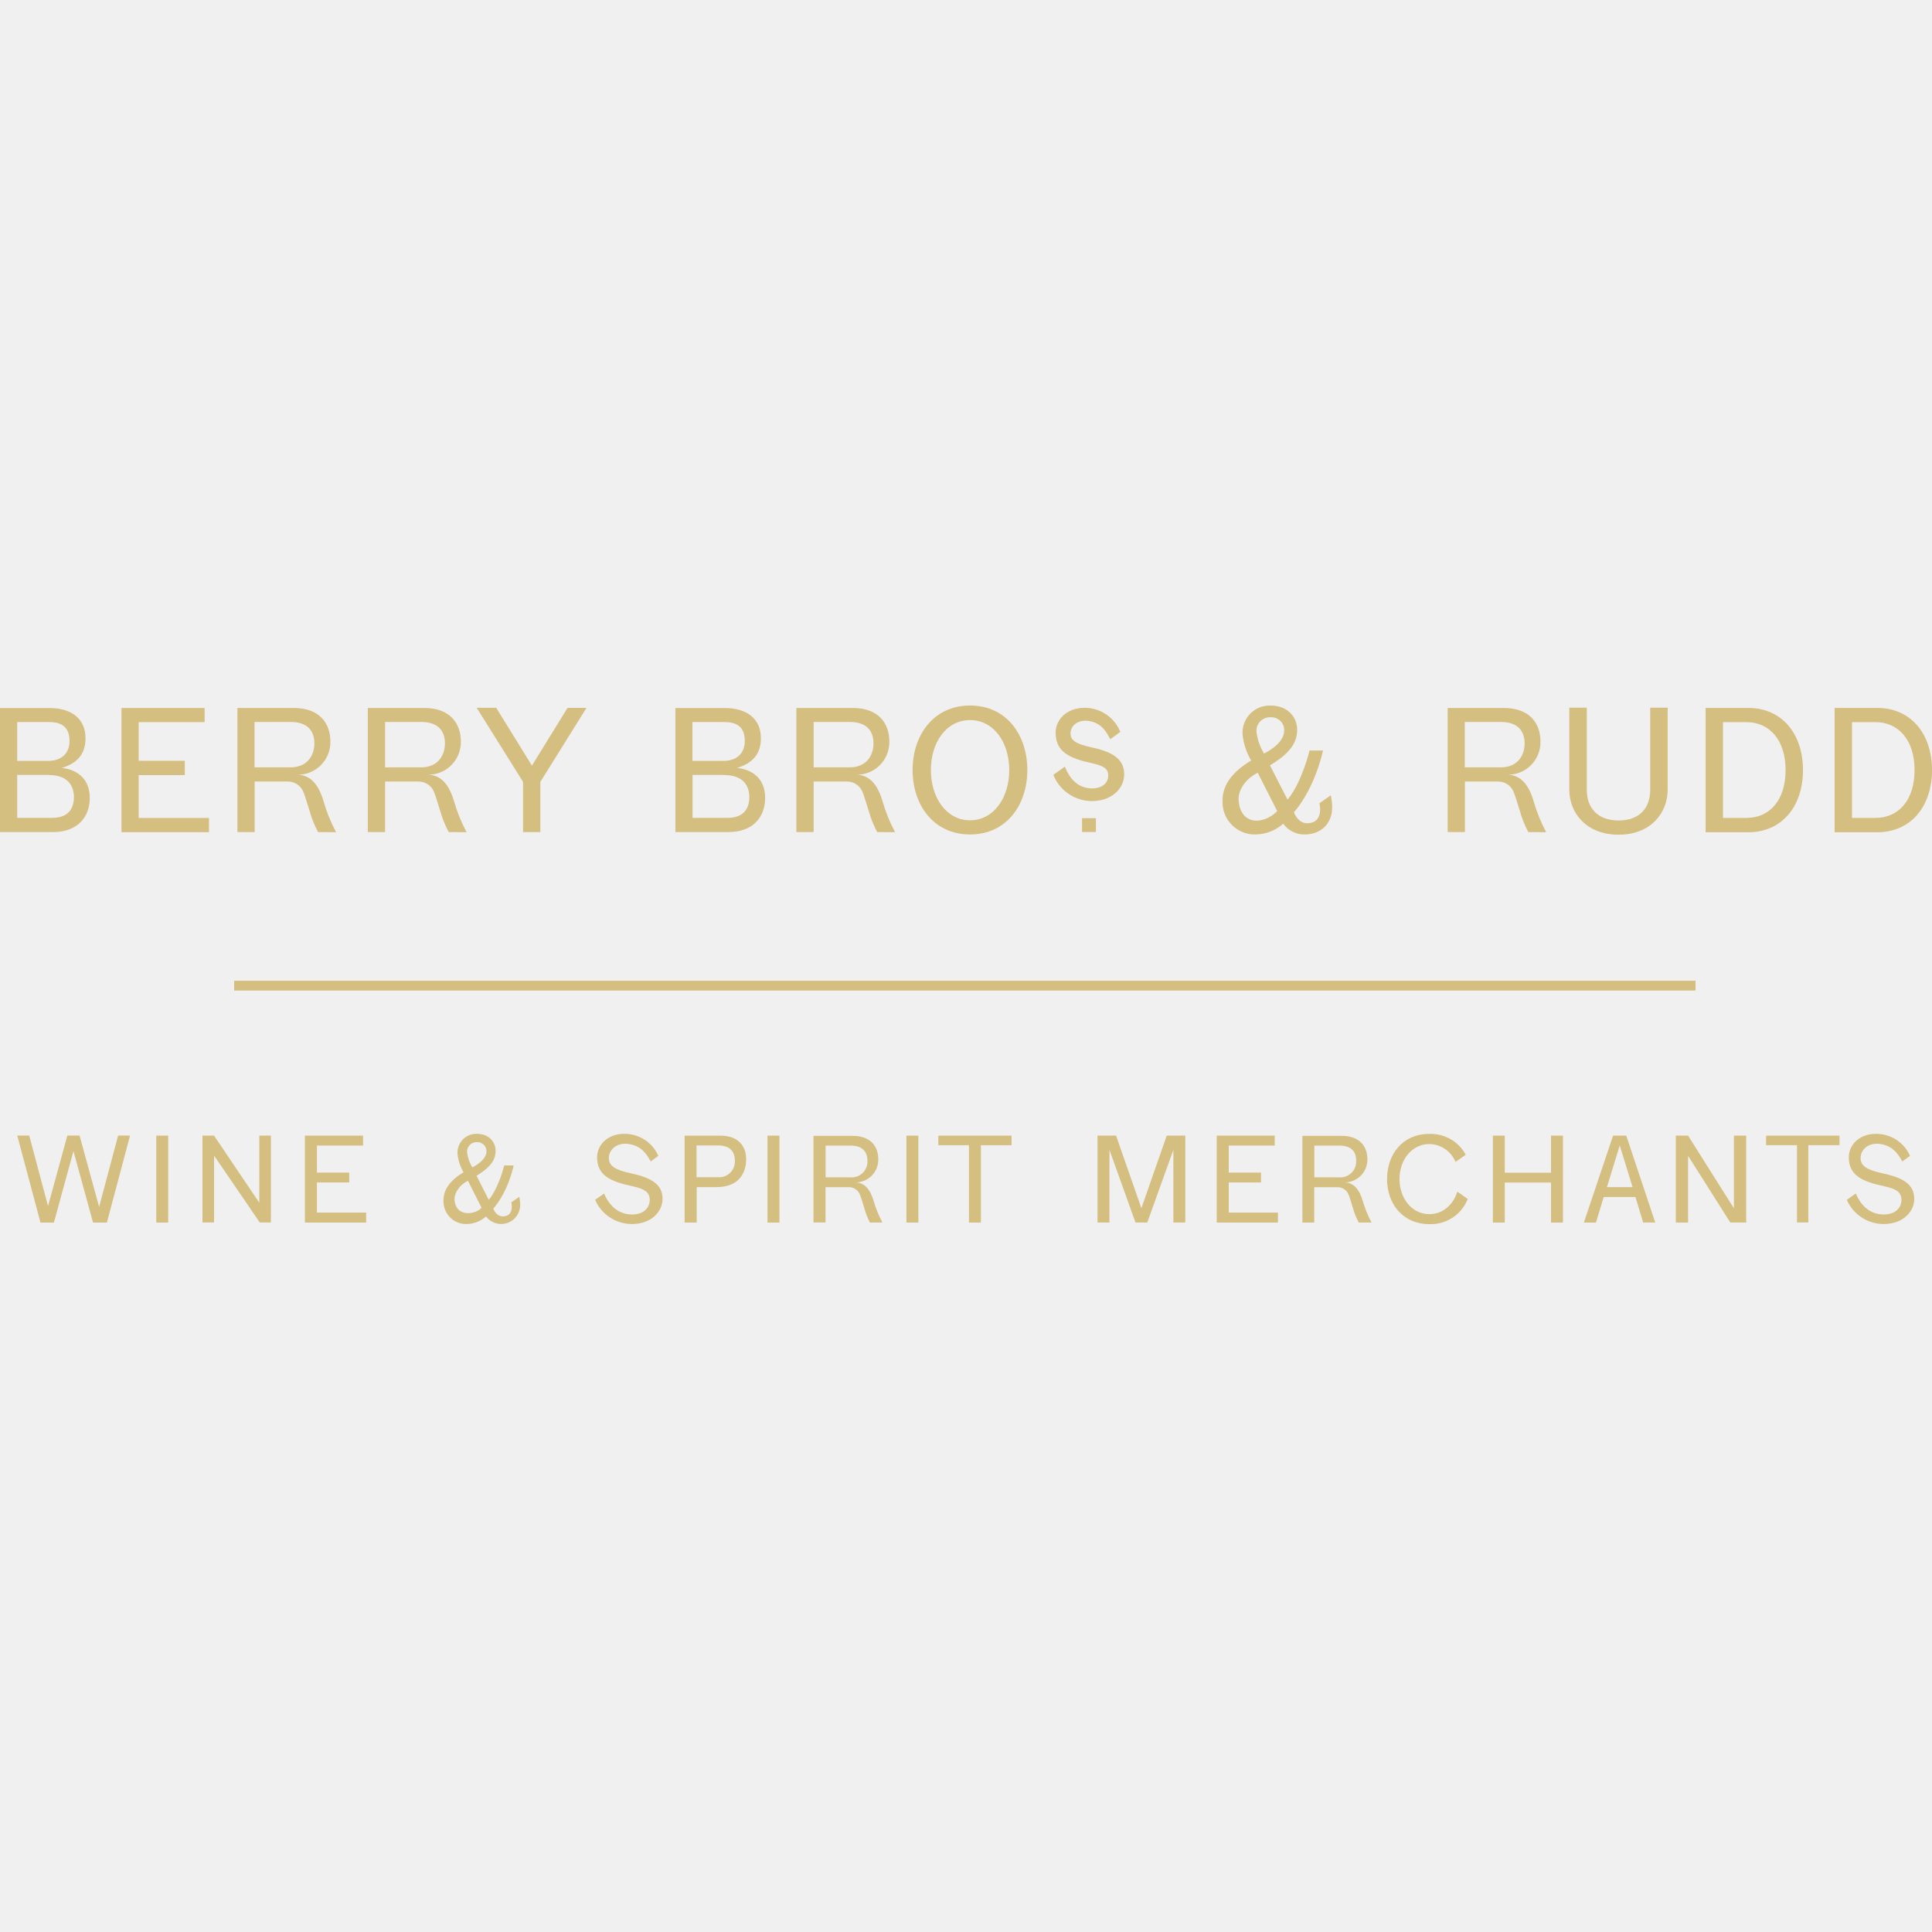
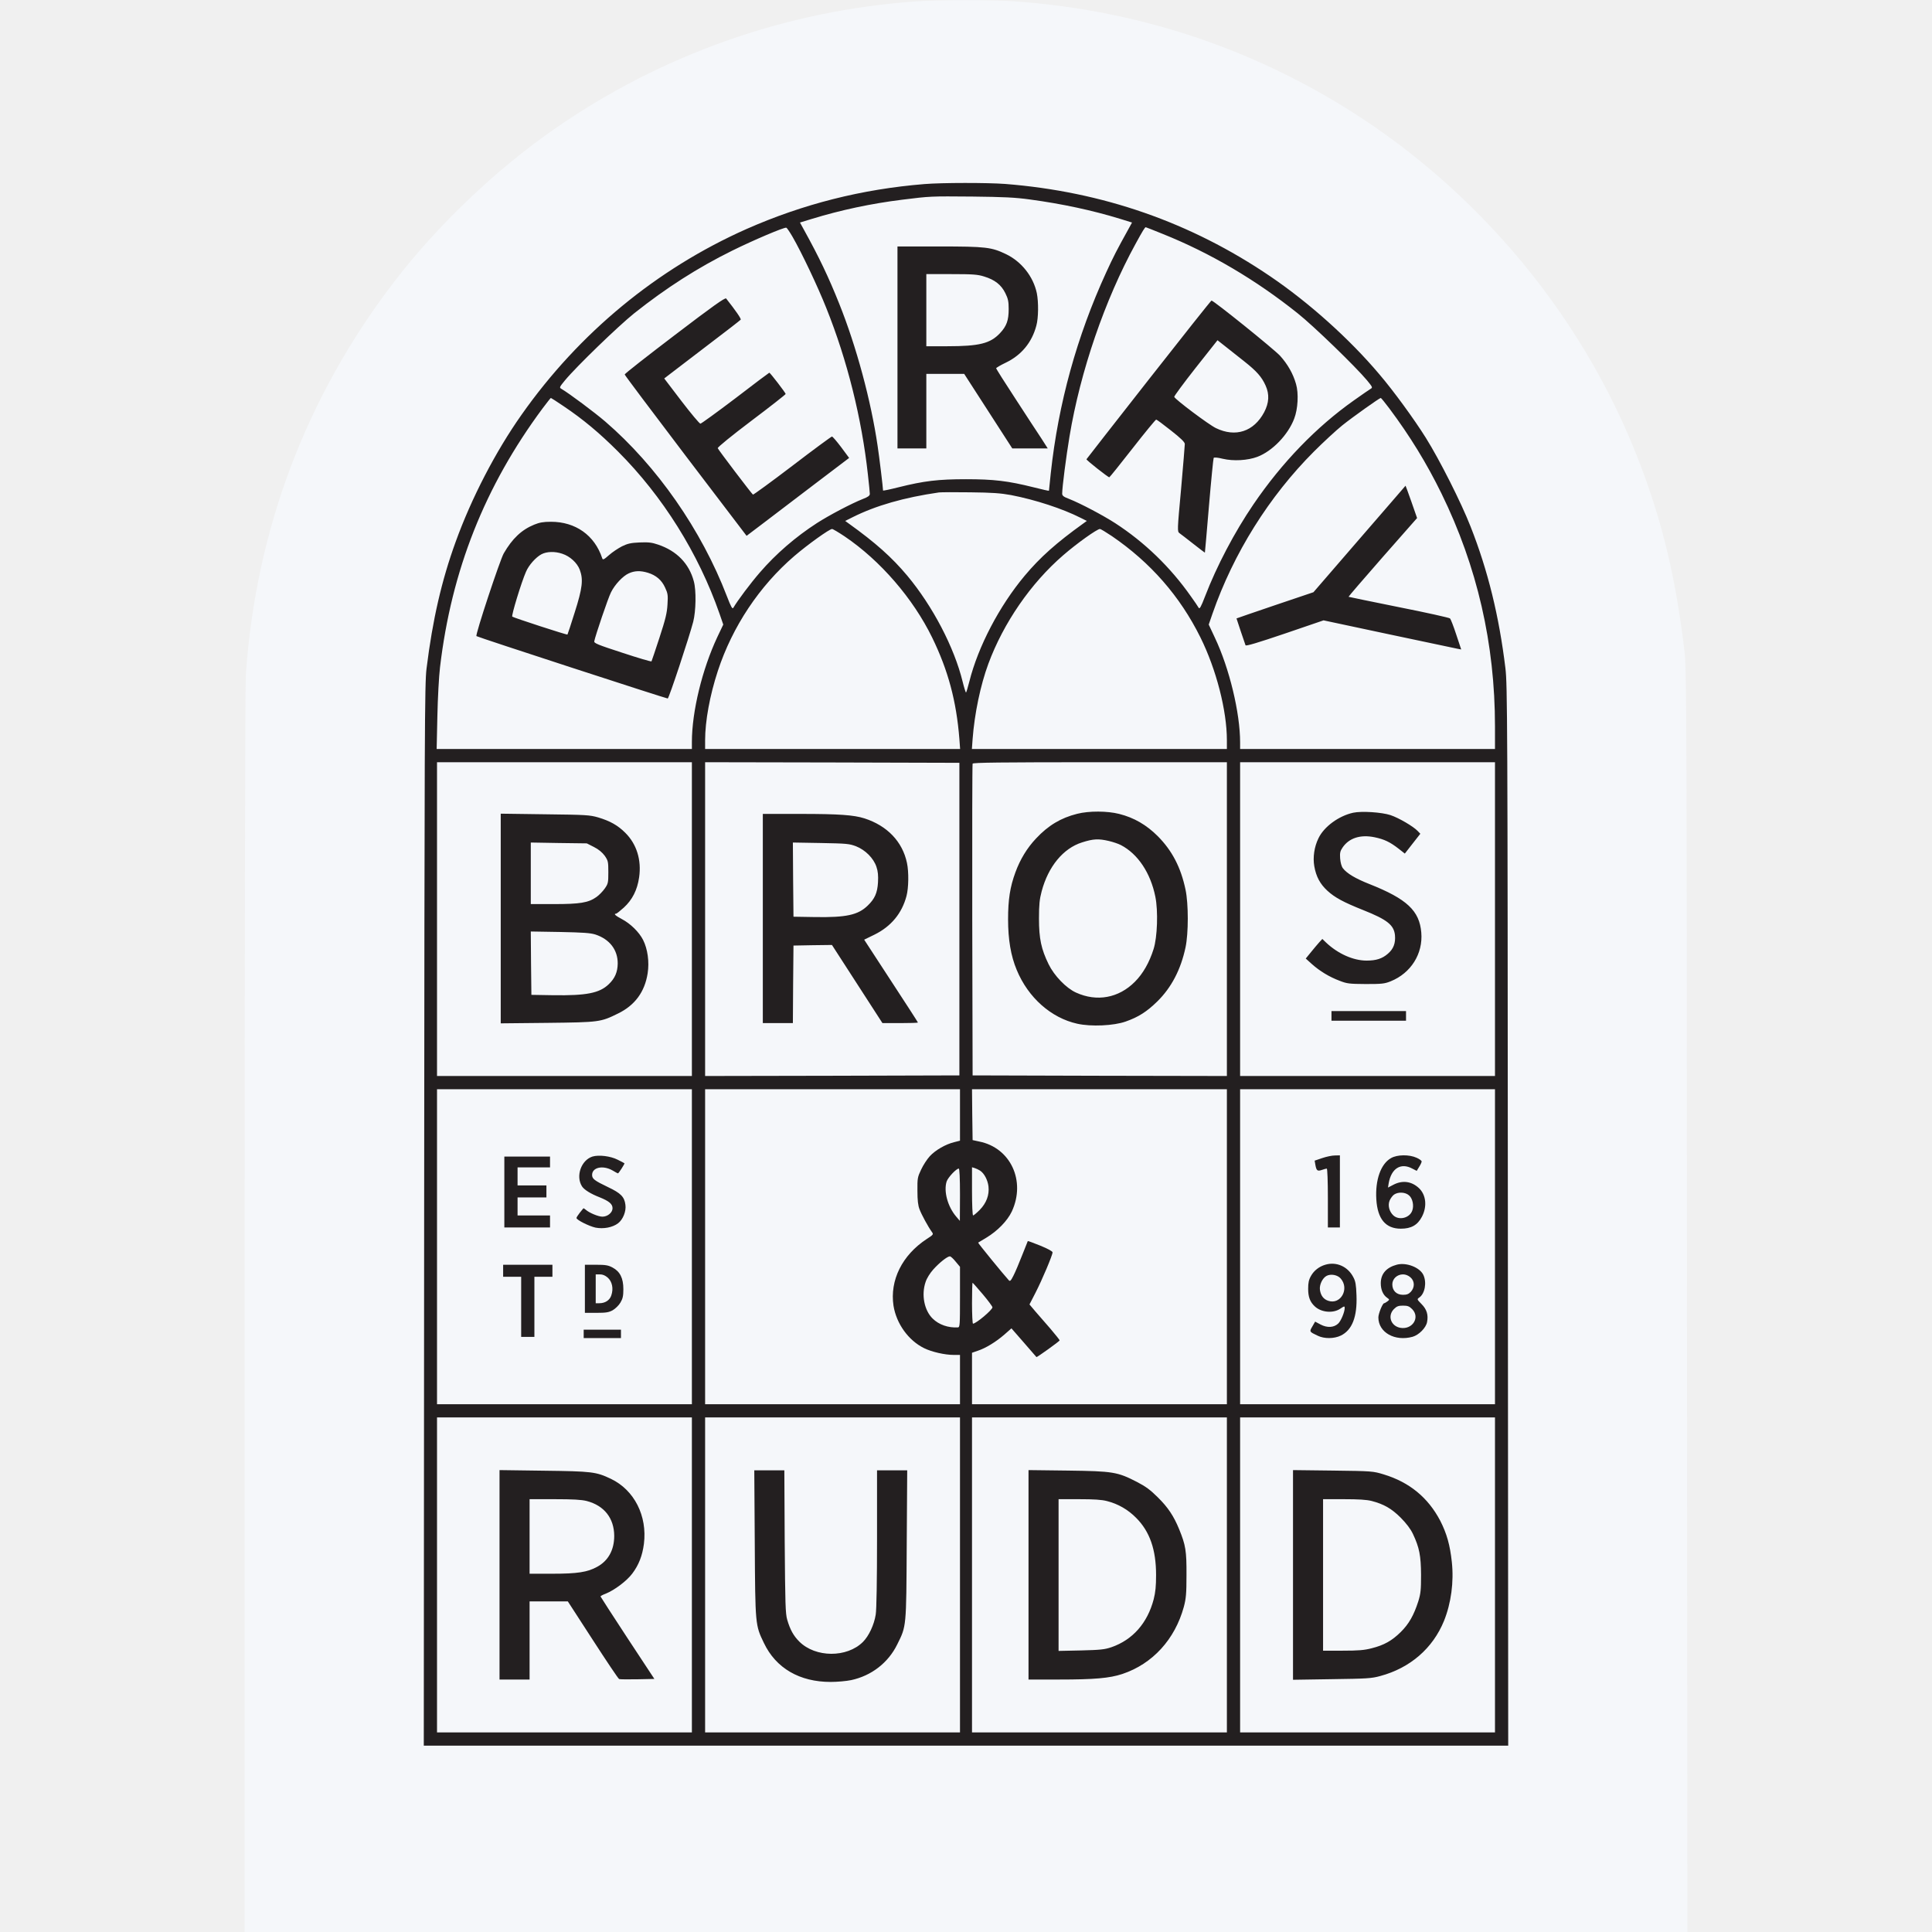
<svg xmlns="http://www.w3.org/2000/svg" viewBox="0 0 64 64" fill="none">
-   <svg viewBox="0 0 243 65.514" fill="none" x="0.0" y="0.0" width="64" height="64">
-     <g id="berry-bros-rudd-mark-dark-BBR_Homepage_Logotype_Blk_RGB" clip-path="url(#berry-bros-rudd-mark-dark-clip0_1421_49402)">
-       <path id="berry-bros-rudd-mark-dark-Vector" d="M213.257 34.613H29.452V35.843H213.257V34.613Z" fill="#D4BE80" />
-       <path id="berry-bros-rudd-mark-dark-Vector_2" d="M32.674 65.017L26.924 56.6V65.017H25.466V54.092H26.924L32.615 62.538V54.092H34.073V65.017H32.674Z" fill="#D4BE80" />
-       <path id="berry-bros-rudd-mark-dark-Vector_3" d="M62.043 63.272C63.987 61.037 64.604 57.839 64.604 57.839H63.418C63.418 57.839 62.767 60.609 61.474 62.169L59.934 59.136C61.241 58.349 62.194 57.499 62.32 56.293C62.466 54.923 61.503 53.863 59.977 53.863C59.647 53.854 59.317 53.913 59.011 54.039C58.704 54.164 58.428 54.353 58.199 54.592C57.97 54.831 57.794 55.115 57.681 55.427C57.569 55.739 57.523 56.07 57.547 56.4C57.628 57.212 57.886 57.997 58.301 58.699C56.381 59.861 55.754 61.085 55.783 62.3C55.765 63.005 56.009 63.692 56.469 64.227C56.929 64.761 57.572 65.105 58.272 65.192C58.786 65.244 59.306 65.188 59.798 65.028C60.29 64.868 60.743 64.608 61.129 64.264C61.431 64.66 61.85 64.952 62.326 65.1C62.802 65.247 63.312 65.243 63.785 65.086C64.259 64.93 64.671 64.63 64.966 64.228C65.261 63.827 65.423 63.343 65.43 62.845C65.428 62.62 65.412 62.396 65.382 62.174L65.314 61.785L64.312 62.485C64.312 62.485 64.75 64.181 63.297 64.244C62.378 64.293 62.043 63.272 62.043 63.272ZM59.409 58.096C59.069 57.537 58.847 56.913 58.758 56.264C58.732 56.093 58.745 55.917 58.796 55.751C58.846 55.585 58.932 55.432 59.048 55.303C59.164 55.175 59.307 55.073 59.467 55.005C59.627 54.938 59.799 54.906 59.972 54.913C60.135 54.901 60.299 54.925 60.452 54.982C60.604 55.039 60.743 55.129 60.858 55.245C60.973 55.361 61.061 55.5 61.117 55.654C61.173 55.807 61.196 55.97 61.183 56.133C61.124 57.29 59.389 58.101 59.385 58.096H59.409ZM60.575 63.17C59.798 64.03 57.358 64.405 57.173 62.198C57.105 61.435 57.659 60.381 58.855 59.768L60.575 63.17Z" fill="#D4BE80" />
-       <path id="berry-bros-rudd-mark-dark-Vector_4" d="M21.155 54.092H19.654V65.027H21.155V54.092Z" fill="#D4BE80" />
-       <path id="berry-bros-rudd-mark-dark-Vector_5" d="M12.466 63.054L10.007 54.082H8.471L6.041 62.956L3.674 54.082H2.172L5.093 65.027H5.472H6.59H6.78L9.239 56.041L11.703 65.027H11.941H13.005H13.443L16.359 54.082H14.857L12.466 63.054Z" fill="#D4BE80" />
-       <path id="berry-bros-rudd-mark-dark-Vector_6" d="M38.35 65.027V54.092H45.664V55.341H39.862V58.743H43.925V59.982H39.862V63.773H46.053V65.027H38.35Z" fill="#D4BE80" />
-       <path id="berry-bros-rudd-mark-dark-Vector_7" d="M90.061 60.57H87.63V65.027H86.109V54.097H90.615C92.967 54.097 93.847 55.526 93.847 57.042C93.822 57.042 94.143 60.57 90.061 60.57ZM90.328 55.326H87.606V59.326H90.328C90.609 59.344 90.89 59.302 91.153 59.202C91.416 59.103 91.655 58.948 91.854 58.749C92.053 58.55 92.207 58.311 92.305 58.047C92.404 57.784 92.446 57.502 92.427 57.222C92.427 56.133 91.839 55.326 90.328 55.326Z" fill="#D4BE80" />
-       <path id="berry-bros-rudd-mark-dark-Vector_8" d="M98.036 54.092H96.534V65.027H98.036V54.092Z" fill="#D4BE80" />
-       <path id="berry-bros-rudd-mark-dark-Vector_9" d="M115.508 54.092H114.006V65.027H115.508V54.092Z" fill="#D4BE80" />
-       <path id="berry-bros-rudd-mark-dark-Vector_10" d="M127.23 54.092H118.02V55.297H121.874V65.027H123.376V55.297H127.23V54.092Z" fill="#D4BE80" />
-       <path id="berry-bros-rudd-mark-dark-Vector_11" d="M227.443 55.292V65.012H226.019V55.292H222.131V54.092H231.365V55.292H227.443Z" fill="#D4BE80" />
-       <path id="berry-bros-rudd-mark-dark-Vector_12" d="M219.628 54.092H218.088V63.238L212.324 54.097H212.319V54.092H210.778V65.027H212.319V56.629L217.636 65.022H219.628V54.092Z" fill="#D4BE80" />
-       <path id="berry-bros-rudd-mark-dark-Vector_13" d="M195.085 54.092V58.757H189.263V54.092H187.766V65.027H189.263V59.992H195.085V65.027H196.587V54.092H195.085Z" fill="#D4BE80" />
-       <path id="berry-bros-rudd-mark-dark-Vector_14" d="M204.543 54.087H202.89L199.211 65.027H200.733L201.705 61.814H205.7L206.672 65.022H208.193L204.543 54.087ZM202.113 60.57L203.726 55.326L205.34 60.57H202.113Z" fill="#D4BE80" />
-       <path id="berry-bros-rudd-mark-dark-Vector_15" d="M146.748 54.092L143.56 63.224L140.376 54.092H138.043V65.022H139.54V55.875L142.821 65.022H142.826H144.298L147.584 55.875V65.022H149.081V54.092H146.748Z" fill="#D4BE80" />
-       <path id="berry-bros-rudd-mark-dark-Vector_16" d="M183.3 61.134C182.79 62.787 181.477 63.968 179.781 63.968C177.584 63.968 176.024 61.985 176.024 59.55C176.024 57.115 177.584 55.152 179.781 55.152C180.49 55.163 181.179 55.382 181.764 55.782C182.349 56.182 182.804 56.746 183.071 57.402L184.35 56.493C183.908 55.674 183.246 54.995 182.439 54.533C181.632 54.071 180.711 53.844 179.781 53.878C176.379 53.878 174.459 56.474 174.459 59.55C174.459 62.626 176.403 65.222 179.781 65.222C180.814 65.259 181.832 64.976 182.697 64.41C183.561 63.844 184.229 63.024 184.607 62.063L183.3 61.134Z" fill="#D4BE80" />
-       <path id="berry-bros-rudd-mark-dark-Vector_17" d="M153.037 65.027V54.092H160.327V55.341H154.548V58.743H158.606V59.982H154.548V63.773H160.735V65.027H153.037Z" fill="#D4BE80" />
-       <path id="berry-bros-rudd-mark-dark-Vector_18" d="M109.423 65.027C109.112 64.439 108.869 63.818 108.699 63.175C108.524 62.645 108.295 61.795 108.12 61.431C108.002 61.169 107.808 60.948 107.564 60.796C107.32 60.644 107.037 60.567 106.75 60.575H103.834V65.017H102.317V54.121H107.241C109.593 54.121 110.468 55.55 110.468 57.061C110.475 57.446 110.404 57.829 110.26 58.186C110.116 58.543 109.902 58.867 109.63 59.139C109.357 59.412 109.033 59.626 108.676 59.77C108.319 59.914 107.937 59.985 107.552 59.977C108.752 59.977 109.457 60.872 109.884 62.315C110.156 63.252 110.526 64.158 110.988 65.017L109.423 65.027ZM106.993 55.346H103.839V59.341H107.007C107.287 59.358 107.568 59.315 107.83 59.216C108.092 59.116 108.33 58.962 108.528 58.763C108.726 58.565 108.88 58.327 108.979 58.064C109.078 57.802 109.12 57.521 109.102 57.241C109.097 56.153 108.504 55.346 107.002 55.346H106.993Z" fill="#D4BE80" />
-       <path id="berry-bros-rudd-mark-dark-Vector_19" d="M170.907 65.027C170.592 64.442 170.343 63.824 170.163 63.185C169.988 62.655 169.76 61.805 169.59 61.44C169.471 61.178 169.276 60.956 169.032 60.804C168.787 60.652 168.502 60.575 168.214 60.585H165.298V65.027H163.811V54.121H168.754C171.106 54.121 171.986 55.55 171.986 57.061C171.993 57.446 171.922 57.829 171.778 58.186C171.634 58.543 171.42 58.867 171.148 59.139C170.875 59.412 170.551 59.626 170.194 59.77C169.837 59.914 169.454 59.985 169.07 59.977C170.275 59.977 170.98 60.872 171.407 62.315C171.676 63.253 172.046 64.159 172.51 65.017L170.907 65.027ZM168.477 55.346H165.313V59.341H168.477C168.757 59.358 169.037 59.315 169.299 59.216C169.561 59.116 169.799 58.962 169.998 58.763C170.196 58.565 170.349 58.327 170.448 58.064C170.547 57.802 170.589 57.521 170.571 57.241C170.591 56.153 170.003 55.346 168.477 55.346Z" fill="#D4BE80" />
-       <path id="berry-bros-rudd-mark-dark-Vector_20" d="M81.847 57.343C81.23 56.187 80.515 55.351 79.033 55.137C77.677 54.943 76.579 55.779 76.579 56.911C76.579 57.883 77.327 58.408 79.446 58.855C82.182 59.448 83.334 60.366 83.334 62.072C83.334 63.501 82.085 65.212 79.446 65.212C78.468 65.204 77.514 64.912 76.698 64.372C75.883 63.832 75.242 63.067 74.853 62.169L75.981 61.372C76.608 62.874 77.755 64.021 79.529 64.007C80.953 64.007 81.721 63.175 81.721 62.169C81.721 61.163 80.987 60.77 79.568 60.464C76.797 59.866 75.101 59.117 75.101 56.819C75.101 55.142 76.608 53.713 78.873 53.878C79.717 53.935 80.529 54.222 81.221 54.707C81.913 55.193 82.46 55.859 82.8 56.634L81.847 57.343Z" fill="#D4BE80" />
-       <path id="berry-bros-rudd-mark-dark-Vector_21" d="M239.263 57.343C238.641 56.187 237.931 55.351 236.449 55.137C235.093 54.943 234.019 55.779 234.019 56.911C234.019 57.883 234.762 58.408 236.881 58.855C239.622 59.448 240.769 60.366 240.769 62.072C240.769 63.501 239.525 65.212 236.881 65.212C235.903 65.203 234.948 64.911 234.132 64.371C233.316 63.831 232.674 63.066 232.284 62.169L233.416 61.372C234.043 62.874 235.19 64.021 236.964 64.007C238.388 64.007 239.156 63.175 239.156 62.169C239.156 61.163 238.422 60.77 237.003 60.464C234.233 59.866 232.536 59.117 232.536 56.819C232.536 55.142 234.043 53.713 236.308 53.878C237.152 53.935 237.964 54.222 238.656 54.708C239.348 55.194 239.894 55.86 240.235 56.634L239.263 57.343Z" fill="#D4BE80" />
-       <path id="berry-bros-rudd-mark-dark-Vector_22" d="M137.839 14.162H136.095V15.907H137.839V14.162Z" fill="#D4BE80" />
-       <path id="berry-bros-rudd-mark-dark-Vector_23" d="M137.319 12.014C136.304 12.008 135.312 11.708 134.465 11.149C133.617 10.589 132.951 9.796 132.547 8.865L132.479 8.714L133.937 7.684L134.029 7.907C134.515 9.054 135.487 10.42 137.358 10.42C138.607 10.42 139.389 9.769 139.389 8.782C139.389 7.98 138.869 7.586 137.397 7.266C134.481 6.634 132.775 5.808 132.775 3.426C132.775 1.531 134.5 0.131 136.755 0.296C137.634 0.355 138.48 0.653 139.202 1.159C139.923 1.664 140.492 2.358 140.847 3.164L140.915 3.31L139.647 4.233L139.54 4.034C138.923 2.882 138.262 2.129 136.872 1.929C135.633 1.754 134.646 2.493 134.646 3.509C134.646 4.257 135.088 4.787 137.353 5.273C140.225 5.895 141.397 6.882 141.397 8.675C141.401 10.298 139.968 12.014 137.319 12.014Z" fill="#D4BE80" />
-       <path id="berry-bros-rudd-mark-dark-Vector_24" d="M122.01 16.213C117.417 16.213 114.783 12.5 114.783 8.111C114.783 3.723 117.417 -0.005 122.01 -0.005C126.603 -0.005 129.213 3.708 129.213 8.102C129.213 12.495 126.598 16.213 122.01 16.213ZM122.01 1.827C119.021 1.827 117.082 4.636 117.082 8.111C117.082 11.586 119.026 14.429 122.01 14.429C124.994 14.429 126.938 11.591 126.938 8.111C126.938 4.632 124.989 1.827 122.01 1.827Z" fill="#D4BE80" />
-       <path id="berry-bros-rudd-mark-dark-Vector_25" d="M6.663 15.912H0V0.312H6.226C8.957 0.312 10.755 1.638 10.755 4.107C10.755 6.051 9.783 7.232 7.757 7.849C7.757 7.849 11.309 7.976 11.29 11.665C11.275 13.949 9.827 15.912 6.663 15.912ZM6.177 2.076H2.163V6.96H6.051C7.747 6.96 8.743 5.988 8.743 4.481C8.743 2.975 8.043 2.076 6.201 2.076H6.177ZM6.177 8.724H2.163V14.124H6.566C8.456 14.124 9.297 13.098 9.297 11.504C9.297 9.91 8.34 8.744 6.187 8.744L6.177 8.724Z" fill="#D4BE80" />
-       <path id="berry-bros-rudd-mark-dark-Vector_26" d="M91.616 15.912H84.948V0.312H91.173C93.91 0.312 95.703 1.638 95.703 4.107C95.703 6.051 94.707 7.232 92.704 7.849C92.704 7.849 96.262 7.976 96.237 11.665C96.223 13.949 94.775 15.912 91.616 15.912ZM91.13 2.076H87.091V6.96H90.979C92.68 6.96 93.676 5.988 93.676 4.481C93.676 2.975 92.996 2.076 91.149 2.076H91.13ZM91.13 8.724H87.106V14.124H91.514C93.399 14.124 94.245 13.098 94.245 11.504C94.245 9.91 93.287 8.744 91.135 8.744L91.13 8.724Z" fill="#D4BE80" />
-       <path id="berry-bros-rudd-mark-dark-Vector_27" d="M162.747 13.428C165.483 10.23 166.401 5.652 166.401 5.652H164.71C164.71 5.652 163.777 9.608 161.945 11.839L159.729 7.523C161.6 6.395 162.961 5.18 163.131 3.46C163.34 1.516 161.969 -0.02 159.787 -0C159.312 -0.015 158.84 0.07 158.4 0.249C157.96 0.428 157.562 0.697 157.233 1.039C156.903 1.381 156.649 1.788 156.486 2.235C156.323 2.681 156.256 3.156 156.288 3.63C156.404 4.789 156.772 5.909 157.367 6.911C154.621 8.563 153.727 10.313 153.765 12.057C153.74 13.064 154.09 14.044 154.748 14.807C155.405 15.57 156.323 16.061 157.323 16.183C158.058 16.258 158.8 16.179 159.502 15.951C160.204 15.722 160.851 15.35 161.401 14.857C161.707 15.284 162.112 15.631 162.582 15.867C163.052 16.104 163.572 16.222 164.098 16.213C166.11 16.213 167.553 14.881 167.553 12.811C167.552 12.485 167.527 12.161 167.48 11.839L167.383 11.285L165.954 12.286C165.954 12.286 166.576 14.716 164.496 14.798C163.257 14.886 162.747 13.428 162.747 13.428ZM158.98 6.031C158.495 5.232 158.179 4.342 158.052 3.416C158.014 3.17 158.03 2.919 158.101 2.681C158.171 2.442 158.293 2.222 158.459 2.036C158.624 1.851 158.828 1.704 159.057 1.606C159.286 1.509 159.534 1.463 159.782 1.472C160.015 1.455 160.25 1.488 160.469 1.569C160.688 1.651 160.887 1.779 161.052 1.945C161.217 2.111 161.344 2.31 161.424 2.53C161.504 2.749 161.536 2.984 161.517 3.217C161.464 4.884 158.985 6.041 158.98 6.031ZM160.647 13.277C158.844 15.075 156.006 15.041 155.787 11.902C155.709 10.818 156.463 9.311 158.193 8.451L160.647 13.277Z" fill="#D4BE80" />
-       <path id="berry-bros-rudd-mark-dark-Vector_28" d="M40.008 15.912C39.557 15.076 39.202 14.193 38.948 13.278C38.695 12.515 38.365 11.305 38.122 10.78C37.952 10.409 37.678 10.095 37.333 9.877C36.987 9.66 36.586 9.548 36.178 9.555H32.032V15.912H29.86V0.302H36.931C40.299 0.302 41.553 2.348 41.553 4.511C41.566 5.065 41.466 5.616 41.259 6.131C41.052 6.645 40.743 7.113 40.351 7.505C39.958 7.896 39.49 8.204 38.975 8.41C38.46 8.615 37.908 8.714 37.354 8.7C39.079 8.7 40.085 9.973 40.698 12.043C41.084 13.391 41.612 14.694 42.272 15.931L40.008 15.912ZM36.542 2.061H32.013V7.772H36.542C38.613 7.772 39.541 6.314 39.541 4.763C39.541 3.213 38.715 2.061 36.542 2.061Z" fill="#D4BE80" />
-       <path id="berry-bros-rudd-mark-dark-Vector_29" d="M56.439 15.912C55.989 15.076 55.632 14.192 55.375 13.278C55.122 12.515 54.796 11.305 54.553 10.78C54.384 10.409 54.11 10.095 53.764 9.877C53.419 9.66 53.017 9.548 52.609 9.555H48.435V15.912H46.262V0.302H53.343C56.706 0.302 57.965 2.348 57.965 4.511C57.977 5.065 57.877 5.616 57.67 6.13C57.463 6.644 57.154 7.111 56.761 7.503C56.369 7.895 55.901 8.202 55.386 8.408C54.871 8.614 54.32 8.713 53.766 8.7C55.491 8.7 56.497 9.973 57.11 12.043C57.497 13.391 58.024 14.694 58.684 15.931L56.439 15.912ZM52.974 2.061H48.435V7.772H52.964C55.035 7.772 55.963 6.314 55.963 4.763C55.963 3.213 55.127 2.061 52.974 2.061Z" fill="#D4BE80" />
-       <path id="berry-bros-rudd-mark-dark-Vector_30" d="M110.332 15.912C109.885 15.075 109.53 14.191 109.272 13.278C109.019 12.515 108.689 11.305 108.451 10.78C108.279 10.405 108.001 10.089 107.651 9.871C107.301 9.653 106.895 9.544 106.483 9.555H102.337V15.912H100.165V0.302H107.241C110.604 0.302 111.858 2.348 111.858 4.511C111.87 5.065 111.77 5.615 111.564 6.13C111.358 6.644 111.049 7.111 110.657 7.503C110.265 7.894 109.798 8.202 109.283 8.408C108.768 8.614 108.218 8.713 107.664 8.7C109.384 8.7 110.395 9.973 111.007 12.043C111.392 13.392 111.92 14.695 112.582 15.931L110.332 15.912ZM106.871 2.061H102.337V7.772H106.871C108.942 7.772 109.865 6.314 109.865 4.763C109.865 3.213 109.024 2.061 106.871 2.061Z" fill="#D4BE80" />
-       <path id="berry-bros-rudd-mark-dark-Vector_31" d="M192.228 15.912C191.779 15.075 191.424 14.192 191.168 13.278C190.916 12.515 190.585 11.305 190.342 10.78C190.173 10.409 189.898 10.095 189.553 9.877C189.208 9.66 188.806 9.548 188.398 9.555H184.253V15.912H182.085V0.302H189.132C192.5 0.302 193.754 2.348 193.754 4.511C193.767 5.065 193.666 5.616 193.46 6.131C193.253 6.645 192.944 7.113 192.552 7.505C192.159 7.896 191.691 8.204 191.176 8.41C190.661 8.615 190.109 8.714 189.555 8.7C191.28 8.7 192.291 9.973 192.898 12.043C193.285 13.391 193.813 14.694 194.473 15.931L192.228 15.912ZM188.767 2.061H184.233V7.772H188.767C190.838 7.772 191.761 6.314 191.761 4.763C191.761 3.213 190.92 2.061 188.767 2.061Z" fill="#D4BE80" />
-       <path id="berry-bros-rudd-mark-dark-Vector_32" d="M203.581 16.242C199.518 16.242 197.384 13.506 197.384 10.595V0.268H199.581V10.59C199.581 12.918 200.976 14.454 203.586 14.454C206.195 14.454 207.556 12.918 207.556 10.59V0.268H209.753V10.595C209.748 13.506 207.629 16.242 203.581 16.242Z" fill="#D4BE80" />
-       <path id="berry-bros-rudd-mark-dark-Vector_33" d="M219.871 15.936H214.525V0.297H219.871C224.129 0.297 226.773 3.558 226.773 8.117C226.773 12.675 224.129 15.936 219.871 15.936ZM219.658 2.085H216.712V14.133H219.658C222.574 14.133 224.586 11.898 224.586 8.117C224.586 4.336 222.559 2.085 219.658 2.085Z" fill="#D4BE80" />
-       <path id="berry-bros-rudd-mark-dark-Vector_34" d="M236.099 15.936H230.753V0.297H236.099C240.351 0.297 243 3.558 243 8.117C243 12.675 240.351 15.936 236.099 15.936ZM235.88 2.085H232.94V14.133H235.88C238.796 14.133 240.808 11.898 240.808 8.117C240.808 4.336 238.787 2.085 235.88 2.085Z" fill="#D4BE80" />
-       <path id="berry-bros-rudd-mark-dark-Vector_35" d="M71.384 0.292H73.765L67.962 9.599V15.917H65.79V9.599L59.958 0.282H62.412L66.903 7.553L71.384 0.292Z" fill="#D4BE80" />
-       <path id="berry-bros-rudd-mark-dark-Vector_36" d="M15.28 15.927V0.307H25.734V2.085H17.442V6.945H23.245V8.744H17.442V14.138H26.288V15.927H15.28Z" fill="#D4BE80" />
+   <svg viewBox="0 0 1200 1607" fill="none" x="0.0" y="0.0" width="64" height="64">
+     <g transform="translate(0,1607) scale(0.1,-0.1)" fill="#F5F7FA" stroke="none">
+       <path d="M5590 16059 c-1084 -76 -2121 -441 -3015 -1063 -489 -340 -974 -802 -1336 -1276 -729 -952 -1146 -2059 -1229 -3260 -6 -94 -10 -1964 -10 -5302 l0 -5158 6000 0 6000 0 -3 5247 c-2 4918 -4 5257 -20 5398 -71 605 -181 1071 -374 1575 -491 1284 -1443 2389 -2643 3070 -792 449 -1651 706 -2570 770 -167 11 -631 11 -800 -1z" />
    </g>
-     <defs>
-       <clipPath id="berry-bros-rudd-mark-dark-clip0_1421_49402">
-         <rect width="243" height="65.221" fill="white" />
-       </clipPath>
-     </defs>
+     <g transform="translate(0,1607) scale(0.1,-0.1)" fill="#231F20" stroke="none">
+       <path d="M5655 14539 c-520 -42 -1010 -166 -1481 -374 -745 -331 -1392 -864 -1871 -1545 -216 -306 -416 -692 -548 -1057 -116 -319 -192 -648 -242 -1053 -16 -124 -17 -491 -20 -4547 l-3 -4413 4510 0 4510 0 -3 4408 c-2 4132 -4 4416 -20 4552 -53 437 -146 815 -290 1180 -78 200 -258 556 -372 738 -97 155 -269 391 -387 529 -247 293 -585 596 -908 815 -661 449 -1395 704 -2204 768 -148 11 -523 11 -671 -1z m875 -128 c274 -37 522 -91 751 -161 l100 -31 -34 -62 c-90 -162 -121 -222 -181 -353 -244 -532 -398 -1090 -461 -1671 -8 -78 -15 -144 -15 -145 0 -2 -58 11 -129 29 -212 53 -331 67 -561 67 -230 0 -349 -14 -561 -67 -71 -18 -129 -30 -129 -27 0 22 -32 286 -45 370 -55 377 -177 829 -320 1185 -87 218 -166 384 -292 612 l-34 62 98 30 c241 74 495 128 753 160 234 29 231 29 585 26 257 -3 351 -7 475 -24z m-1972 -312 c76 -132 208 -410 280 -591 175 -436 295 -920 346 -1385 9 -78 16 -151 16 -161 0 -15 -15 -26 -57 -42 -96 -38 -282 -136 -383 -201 -178 -115 -341 -256 -474 -410 -78 -90 -186 -234 -221 -294 -8 -14 -19 5 -54 96 -211 550 -582 1083 -1012 1453 -90 77 -300 234 -365 272 -18 10 -15 15 30 70 97 117 444 452 576 558 267 212 528 379 815 521 174 86 432 196 450 191 6 -1 29 -36 53 -77z m3079 25 c394 -158 773 -381 1123 -661 133 -106 480 -442 576 -557 45 -55 48 -60 30 -70 -10 -6 -73 -49 -139 -96 -313 -221 -599 -517 -836 -865 -158 -232 -306 -514 -402 -764 -35 -91 -46 -110 -54 -96 -5 10 -34 52 -64 94 -172 245 -387 452 -631 610 -101 65 -286 163 -382 201 -46 17 -58 27 -58 44 0 53 33 308 61 476 90 542 294 1136 549 1601 59 108 78 139 85 139 2 0 66 -25 142 -56z m-4982 -1434 c159 -107 296 -221 450 -375 373 -373 670 -848 845 -1350 l31 -90 -50 -105 c-125 -267 -211 -618 -211 -872 l0 -58 -1061 0 -1062 0 6 273 c3 149 13 333 22 407 95 806 373 1506 853 2153 36 48 67 87 69 87 2 0 51 -31 108 -70z m6866 -17 c172 -230 311 -457 434 -708 297 -607 445 -1250 445 -1937 l0 -188 -1060 0 -1060 0 0 55 c0 245 -89 616 -210 871 l-51 109 31 90 c175 503 471 976 845 1350 77 77 183 175 235 217 86 69 307 226 320 228 3 0 35 -39 71 -87z m-3146 -721 c202 -39 428 -113 578 -189 l52 -26 -29 -21 c-223 -160 -359 -281 -488 -435 -211 -252 -387 -589 -460 -879 -13 -51 -25 -92 -28 -92 -3 0 -16 41 -28 90 -70 286 -249 628 -460 881 -129 154 -265 275 -488 435 l-29 21 60 30 c195 98 430 165 720 207 17 2 134 3 260 1 183 -2 252 -7 340 -23z m-1384 -344 c297 -201 569 -516 728 -842 132 -271 201 -526 226 -843 l6 -83 -1060 0 -1061 0 0 73 c0 159 39 373 106 577 121 368 345 705 636 955 112 96 292 225 314 225 7 0 54 -28 105 -62z m2222 3 c322 -220 567 -500 737 -843 132 -266 220 -609 220 -855 l0 -73 -1061 0 -1060 0 6 83 c16 212 65 447 131 626 126 340 353 670 623 903 113 98 281 218 305 218 7 0 51 -27 99 -59z m-3493 -3186 l0 -1305 -1060 0 -1060 0 0 1305 0 1305 1060 0 1060 0 0 -1305z m2225 0 l0 -1300 -1057 -3 -1058 -2 0 1305 0 1305 1058 -2 1057 -3 0 -1300z m2225 0 l0 -1305 -1057 2 -1058 3 -3 1290 c-1 710 0 1296 3 1303 3 9 225 12 1060 12 l1055 0 0 -1305z m2230 0 l0 -1305 -1060 0 -1060 0 0 1305 0 1305 1060 0 1060 0 0 -1305z m-6680 -2725 l0 -1310 -1060 0 -1060 0 0 1310 0 1310 1060 0 1060 0 0 -1310z m2230 1096 l0 -214 -47 -12 c-72 -17 -158 -67 -204 -117 -22 -24 -55 -74 -72 -111 -30 -63 -32 -73 -31 -177 0 -78 5 -123 18 -155 16 -43 71 -144 102 -187 15 -20 13 -23 -43 -59 -204 -134 -308 -343 -276 -555 24 -149 124 -289 255 -353 63 -31 172 -56 246 -56 l52 0 0 -205 0 -205 -1060 0 -1060 0 0 1310 0 1310 1060 0 1060 0 0 -214z m2220 -1096 l0 -1310 -1060 0 -1060 0 0 214 0 214 49 17 c64 21 150 73 221 135 l58 51 103 -118 c57 -65 104 -119 105 -121 3 -4 193 132 193 139 1 3 -34 46 -76 96 -43 49 -100 115 -127 146 l-48 57 50 97 c55 107 142 313 142 336 0 9 -39 30 -102 56 -56 22 -102 40 -104 38 -1 -1 -22 -54 -47 -118 -25 -64 -57 -140 -72 -169 -22 -44 -29 -50 -39 -39 -44 48 -258 310 -255 313 2 1 33 20 68 41 93 56 175 140 212 218 118 254 -10 530 -271 582 l-55 12 -3 211 -2 212 1060 0 1060 0 0 -1310z m2230 0 l0 -1310 -1060 0 -1060 0 0 1310 0 1310 1060 0 1060 0 0 -1310z m-4283 633 c35 -23 63 -77 70 -131 8 -71 -17 -139 -73 -196 -25 -25 -50 -46 -55 -46 -5 0 -9 88 -9 201 l0 200 23 -7 c12 -4 32 -13 44 -21z m-167 -200 l-1 -218 -30 35 c-72 84 -106 212 -80 293 12 34 80 107 101 107 6 0 10 -79 10 -217z m-36 -557 l36 -43 0 -252 c0 -232 -1 -251 -17 -252 -80 -5 -158 22 -210 73 -70 68 -96 198 -59 305 10 31 37 74 64 104 51 57 117 109 138 109 7 0 29 -20 48 -44z m226 -272 c44 -52 80 -101 80 -108 0 -21 -136 -136 -162 -136 -4 0 -8 77 -8 170 0 94 2 170 5 170 2 0 40 -43 85 -96z m-2420 -2334 l0 -1310 -1060 0 -1060 0 0 1310 0 1310 1060 0 1060 0 0 -1310z m2230 0 l0 -1310 -1060 0 -1060 0 0 1310 0 1310 1060 0 1060 0 0 -1310z m2220 0 l0 -1310 -1060 0 -1060 0 0 1310 0 1310 1060 0 1060 0 0 -1310z m2230 0 l0 -1310 -1060 0 -1060 0 0 1310 0 1310 1060 0 1060 0 0 -1310z M5430 13180 l0 -840 120 0 120 0 0 310 0 310 158 0 157 0 200 -310 200 -310 148 0 147 0 -53 83 c-30 45 -127 193 -215 329 -89 136 -162 251 -161 255 0 4 35 25 79 46 130 62 218 168 255 308 18 64 19 197 4 271 -29 137 -127 262 -256 324 -121 58 -167 64 -555 64 l-348 0 0 -840z m721 590 c89 -27 142 -69 176 -138 23 -46 28 -70 28 -132 0 -95 -17 -142 -72 -201 -81 -86 -171 -109 -440 -109 l-173 0 0 300 0 300 209 0 c179 0 218 -3 272 -20z M3578 13283 c-230 -175 -418 -322 -417 -328 0 -5 229 -310 507 -676 l507 -666 140 106 c77 59 269 205 427 325 l286 217 -66 89 c-37 49 -71 89 -77 89 -5 0 -154 -109 -330 -244 -176 -134 -323 -241 -327 -239 -11 7 -288 372 -293 386 -2 8 116 104 280 228 157 118 285 219 285 223 0 9 -129 177 -136 177 -2 0 -129 -95 -281 -212 -153 -116 -284 -211 -292 -212 -7 -1 -78 84 -157 187 l-144 189 48 37 c26 20 167 128 314 240 147 111 270 207 274 212 5 8 -39 72 -121 176 -8 10 -111 -63 -427 -304z M7520 12913 c-283 -361 -516 -659 -518 -663 -2 -7 179 -150 190 -150 3 0 90 108 193 240 103 132 192 240 197 240 5 0 60 -41 123 -91 83 -65 115 -97 115 -112 0 -12 -14 -181 -31 -375 -32 -346 -32 -353 -13 -367 10 -7 62 -47 114 -88 52 -41 96 -74 97 -74 1 1 16 177 34 390 18 213 36 392 39 398 4 6 31 4 76 -7 89 -21 207 -14 287 16 125 47 256 183 307 318 31 80 38 210 15 288 -24 85 -69 164 -132 234 -49 54 -553 460 -571 460 -4 0 -239 -296 -522 -657z m796 150 c101 -80 144 -128 176 -200 33 -73 29 -144 -12 -222 -86 -161 -238 -211 -401 -132 -59 28 -340 239 -347 260 -2 5 78 114 178 241 l182 230 66 -52 c37 -29 108 -85 158 -125z M2408 11706 c-105 -43 -182 -116 -253 -239 -32 -56 -238 -678 -227 -688 7 -8 1577 -519 1591 -519 10 0 180 515 212 638 23 90 26 262 5 337 -39 147 -142 253 -297 305 -52 18 -81 21 -154 18 -73 -3 -101 -10 -146 -32 -31 -16 -80 -48 -108 -73 -44 -39 -52 -42 -57 -26 -63 191 -222 303 -426 303 -64 0 -96 -6 -140 -24z m234 -242 c64 -21 123 -75 145 -132 31 -82 23 -153 -42 -357 -31 -99 -58 -181 -60 -183 -4 -5 -448 140 -459 149 -9 8 75 284 114 373 23 55 82 121 129 146 44 23 112 25 173 4z m712 -158 c68 -21 115 -61 143 -123 23 -49 25 -64 20 -141 -4 -71 -16 -121 -67 -277 -34 -104 -64 -193 -66 -196 -2 -4 -111 28 -241 71 -206 67 -238 80 -235 96 8 44 116 363 139 407 32 65 99 136 148 158 48 22 96 24 159 5z M9272 11586 l-382 -442 -320 -108 c-176 -60 -320 -109 -320 -110 0 -2 68 -205 75 -223 3 -9 100 20 327 97 l322 110 540 -115 c298 -63 555 -117 573 -121 l32 -6 -41 123 c-22 68 -46 129 -52 135 -6 6 -198 49 -426 94 -228 46 -417 85 -418 86 -2 1 125 149 283 329 l287 326 -47 135 c-26 73 -48 134 -49 134 0 -1 -173 -200 -384 -444z M2130 8430 l0 -872 388 4 c433 5 442 6 588 78 140 68 222 180 246 334 15 95 0 203 -38 278 -33 65 -105 136 -178 174 -51 27 -70 44 -47 44 5 0 34 23 65 51 70 64 112 146 127 251 21 144 -20 277 -115 371 -62 62 -126 98 -226 128 -70 20 -100 22 -442 26 l-368 5 0 -872z m775 595 c40 -20 69 -45 90 -73 28 -41 30 -49 30 -137 0 -88 -2 -96 -30 -136 -17 -24 -48 -56 -70 -71 -67 -47 -137 -58 -352 -58 l-193 0 0 256 0 256 233 -4 233 -3 59 -30z m12 -728 c119 -39 187 -128 186 -242 -1 -70 -23 -123 -75 -172 -77 -74 -186 -95 -463 -91 l-180 3 -3 263 -2 264 242 -4 c194 -4 253 -8 295 -21z M4310 8430 l0 -870 125 0 125 0 2 323 3 322 160 3 160 2 210 -325 210 -325 148 0 c81 0 147 2 147 5 0 3 -101 159 -224 347 l-223 342 86 42 c138 68 228 177 266 321 18 67 20 200 4 275 -37 177 -164 310 -354 371 -88 28 -212 37 -532 37 l-313 0 0 -870z m775 601 c78 -31 146 -99 170 -171 13 -38 16 -73 13 -129 -5 -88 -27 -137 -85 -193 -81 -79 -179 -100 -438 -96 l-180 3 -3 308 -2 309 232 -4 c216 -4 237 -6 293 -27z M6925 9301 c-136 -34 -241 -97 -342 -205 -75 -79 -133 -175 -172 -282 -45 -122 -61 -227 -61 -391 0 -168 23 -304 72 -421 95 -230 286 -399 503 -447 115 -26 305 -17 403 18 106 37 176 82 263 167 118 116 196 266 235 450 25 118 25 362 0 480 -39 186 -112 325 -231 445 -93 93 -197 154 -321 185 -98 25 -250 26 -349 1z m263 -226 c34 -8 79 -23 100 -34 141 -73 247 -231 287 -430 24 -118 17 -337 -15 -436 -35 -111 -88 -204 -155 -271 -135 -136 -317 -169 -490 -90 -82 37 -182 141 -228 236 -61 125 -80 212 -80 380 0 116 5 161 22 225 55 208 180 359 336 408 94 30 137 32 223 12z M9221 9310 c-120 -26 -243 -116 -289 -212 -35 -71 -48 -158 -35 -233 15 -86 48 -148 109 -204 62 -57 135 -96 298 -161 199 -79 255 -124 264 -208 6 -67 -12 -115 -59 -155 -47 -41 -97 -57 -177 -57 -111 0 -239 57 -338 151 l-30 29 -25 -27 c-14 -16 -45 -52 -69 -82 l-44 -54 51 -46 c65 -58 145 -107 231 -139 61 -24 80 -26 217 -27 134 0 156 2 208 23 168 68 269 229 254 405 -15 182 -120 280 -430 403 -117 46 -189 89 -222 132 -12 16 -20 47 -23 82 -3 45 0 61 20 90 54 80 149 110 266 86 82 -17 129 -40 200 -95 l52 -41 64 82 65 83 -22 23 c-36 38 -157 109 -226 132 -73 24 -239 35 -310 20z M9040 7620 l0 -40 310 0 310 0 0 40 0 40 -310 0 -310 0 0 -40z M2893 6450 c-94 -30 -141 -163 -87 -248 18 -28 72 -62 147 -91 79 -32 107 -56 107 -91 0 -36 -41 -70 -84 -70 -34 0 -110 32 -138 57 -10 9 -19 14 -21 12 -2 -2 -15 -19 -30 -37 -15 -19 -27 -38 -27 -43 0 -16 104 -68 158 -80 66 -13 142 1 188 36 41 31 69 101 61 154 -8 66 -39 97 -145 147 -113 54 -132 69 -132 101 0 63 89 83 169 38 23 -14 44 -25 46 -25 6 0 58 81 54 84 -2 2 -28 16 -57 30 -59 30 -156 42 -209 26z M2160 6155 l0 -295 190 0 190 0 0 50 0 50 -135 0 -135 0 0 75 0 75 120 0 120 0 0 50 0 50 -120 0 -120 0 0 75 0 75 135 0 135 0 0 45 0 45 -190 0 -190 0 0 -295z M2150 5500 l0 -50 75 0 75 0 0 -250 0 -250 55 0 55 0 0 250 0 250 75 0 75 0 0 50 0 50 -205 0 -205 0 0 -50z M2830 5350 l0 -200 96 0 c81 0 103 4 136 22 22 13 51 41 64 64 19 32 24 55 24 111 0 92 -28 147 -90 180 -36 19 -58 23 -137 23 l-93 0 0 -200z m190 93 c37 -33 49 -91 30 -147 -13 -41 -51 -66 -100 -66 l-30 0 0 120 0 120 35 0 c24 0 44 -9 65 -27z M2820 4975 l0 -35 155 0 155 0 0 35 0 35 -155 0 -155 0 0 -35z M8962 6437 l-62 -21 6 -35 c9 -49 17 -55 55 -42 17 6 36 11 40 11 5 0 9 -110 9 -245 l0 -245 50 0 50 0 0 300 0 300 -42 -1 c-24 0 -71 -10 -106 -22z M9535 6437 c-85 -48 -132 -182 -122 -343 10 -163 77 -244 204 -244 86 0 139 30 175 99 45 85 35 182 -24 238 -61 57 -136 68 -212 29 l-46 -24 6 37 c22 123 101 172 196 121 l37 -19 20 33 c12 18 21 39 21 45 0 7 -19 21 -42 31 -62 28 -161 27 -213 -3z m150 -310 c30 -25 43 -87 26 -129 -23 -60 -110 -81 -157 -37 -34 32 -47 84 -30 124 8 18 24 40 37 49 34 23 93 21 124 -7z M8988 5550 c-51 -15 -94 -49 -118 -92 -19 -33 -24 -58 -24 -108 0 -69 16 -110 56 -147 54 -50 152 -59 212 -18 32 22 36 22 36 6 0 -34 -31 -109 -55 -131 -36 -33 -91 -36 -146 -7 l-45 24 -23 -40 c-26 -44 -26 -44 44 -77 55 -27 137 -26 193 1 94 46 137 156 130 335 -3 87 -8 117 -26 150 -46 90 -142 132 -234 104z m129 -115 c74 -85 0 -219 -103 -185 -40 13 -63 43 -70 91 -6 42 21 99 56 117 35 18 91 8 117 -23z M9585 5551 c-88 -23 -135 -76 -135 -155 0 -53 19 -97 52 -120 22 -16 22 -16 3 -31 -11 -8 -23 -15 -27 -15 -13 0 -48 -87 -48 -118 0 -125 137 -202 285 -161 52 15 111 74 120 122 12 61 -3 107 -46 150 -39 40 -39 40 -18 55 46 32 63 125 33 188 -30 62 -140 105 -219 85z m111 -105 c37 -31 38 -84 4 -121 -18 -19 -34 -25 -65 -25 -54 0 -89 34 -89 87 0 46 40 83 89 83 21 0 44 -9 61 -24z m15 -265 c69 -70 1 -175 -101 -155 -77 16 -105 100 -51 155 24 24 38 29 76 29 38 0 52 -5 76 -29z M2120 2971 l0 -871 125 0 125 0 0 325 0 325 159 0 159 0 208 -321 c114 -176 212 -323 219 -325 6 -3 74 -3 152 -2 l141 3 -224 340 c-123 187 -223 343 -224 346 0 4 19 14 43 23 74 30 174 105 221 167 54 72 84 148 97 248 29 232 -80 447 -274 540 -124 59 -157 63 -559 68 l-368 5 0 -871z m725 614 c146 -38 228 -143 229 -290 0 -118 -50 -208 -143 -258 -80 -44 -163 -57 -373 -57 l-188 0 0 310 0 310 208 0 c154 0 223 -4 267 -15z M4243 3233 c4 -680 4 -680 76 -829 100 -210 297 -324 555 -324 56 0 132 7 170 15 169 36 309 144 384 297 77 155 75 138 79 831 l4 617 -125 0 -126 0 0 -567 c0 -343 -4 -594 -11 -633 -13 -84 -57 -178 -106 -227 -133 -133 -395 -132 -530 3 -48 48 -76 99 -100 181 -15 51 -17 130 -21 651 l-3 592 -125 0 -125 0 4 -607z M6520 2971 l0 -871 255 0 c293 0 419 11 525 46 252 84 438 288 512 559 18 68 22 108 22 265 1 200 -7 248 -61 380 -45 110 -93 182 -177 265 -63 63 -102 91 -173 128 -163 84 -199 90 -575 95 l-328 4 0 -871z m654 613 c91 -23 174 -71 241 -139 114 -114 166 -265 166 -475 0 -94 -5 -144 -20 -203 -52 -198 -175 -337 -351 -398 -56 -19 -91 -23 -252 -27 l-188 -4 0 631 0 631 171 0 c124 0 188 -4 233 -16z M8720 2970 l0 -872 323 5 c290 4 330 6 402 26 250 67 438 231 531 459 59 147 83 323 65 490 -15 140 -42 236 -96 342 -101 193 -256 321 -470 386 -89 27 -95 28 -422 32 l-333 4 0 -872z m655 615 c100 -26 165 -63 241 -139 48 -49 81 -92 102 -136 53 -113 66 -179 67 -340 0 -125 -3 -155 -23 -220 -37 -115 -78 -188 -146 -255 -73 -72 -138 -109 -242 -135 -61 -16 -111 -20 -241 -20 l-163 0 0 630 0 630 173 0 c122 0 190 -4 232 -15z" />
+     </g>
  </svg>
</svg>
